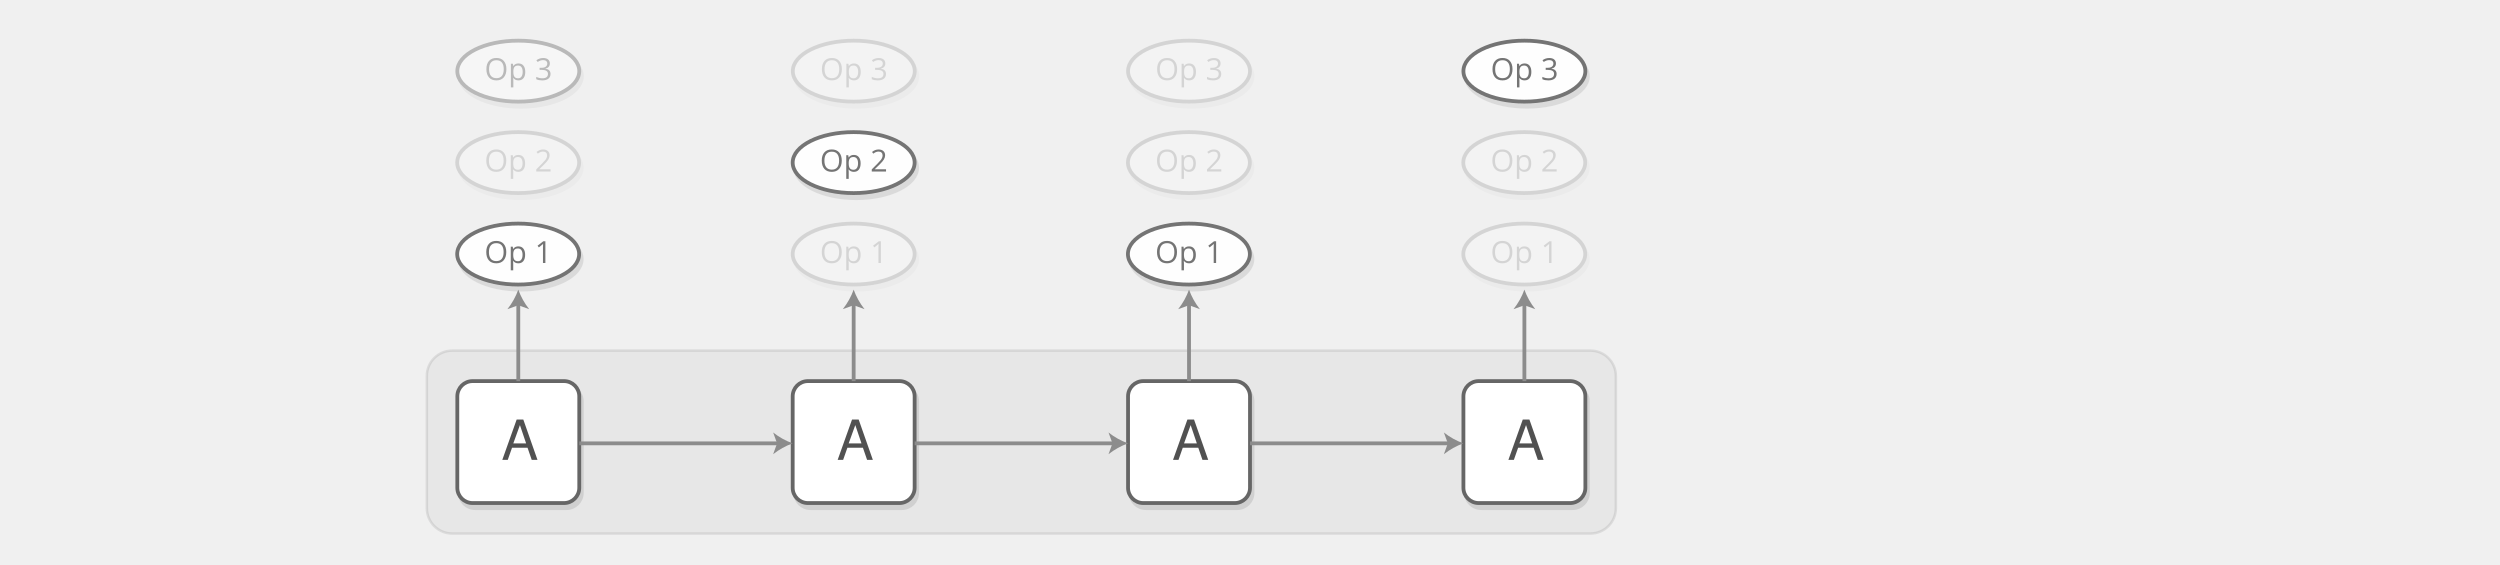
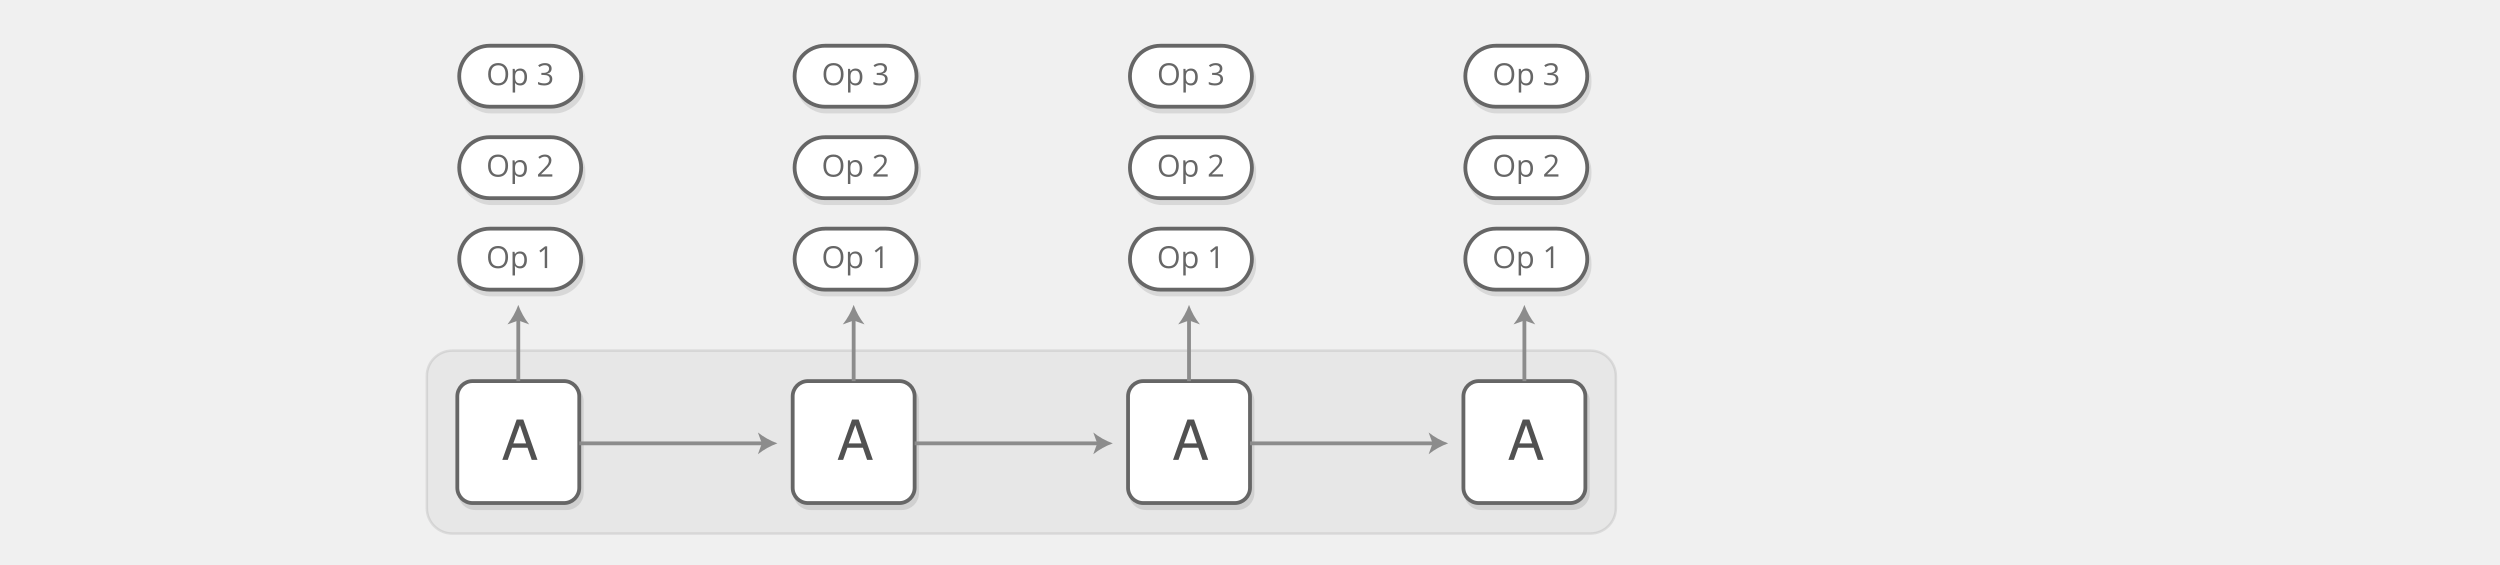
<svg xmlns="http://www.w3.org/2000/svg" xmlns:xlink="http://www.w3.org/1999/xlink" id="background" width="984" height="222" viewBox="0 0 984 222">
  <defs>
    <symbol id="rnn-bg" data-name="rnn-bg" viewBox="0 0 49.5 49.5">
      <rect x="0.75" y="0.75" width="48" height="48" rx="6" ry="6" fill="#fff" stroke="#666" stroke-width="1.5" />
    </symbol>
    <symbol id="rnn-a" data-name="rnn-a" viewBox="0 0 49.5 49.5">
      <use id="rnn-bg-3" data-name="rnn-bg" width="49.5" height="49.5" xlink:href="#rnn-bg" />
      <text transform="translate(18.08 31.75)" font-size="21.77" fill="#515151" font-family="Helvetica" letter-spacing="-1">A</text>
+     </symbol>
+     <symbol id="op-1" data-name="op-1" viewBox="0 0 50.5 27.5">
+       <g>
+         <g opacity="0.1">
+           <rect x="1.75" y="2.75" width="48" height="24" rx="12" ry="12" />
+           <rect x="1.75" y="2.75" width="48" height="24" rx="12" ry="12" fill="none" stroke="#000" stroke-miterlimit="10" stroke-width="1.5" />
+         </g>
+         <g>
+           <rect x="0.75" y="0.75" width="48" height="24" rx="12" ry="12" fill="#fff" />
+           <rect x="0.75" y="0.75" width="48" height="24" rx="12" ry="12" fill="none" stroke="#666" stroke-miterlimit="10" stroke-width="1.5" />
+         </g>
+       </g>
+       <text transform="translate(11.36 16.27)" font-size="12" fill="#666" font-family="Open Sans">Op 1</text>
+     </symbol>
+     <symbol id="op-2" data-name="op-2" viewBox="0 0 50.5 27.5">
+       <g>
+         <g opacity="0.1">
+           <rect x="1.75" y="2.75" width="48" height="24" rx="12" ry="12" />
+           <rect x="1.75" y="2.75" width="48" height="24" rx="12" ry="12" fill="none" stroke="#000" stroke-miterlimit="10" stroke-width="1.5" />
+         </g>
+         <g>
+           <rect x="0.75" y="0.75" width="48" height="24" rx="12" ry="12" fill="#fff" />
+           <rect x="0.75" y="0.75" width="48" height="24" rx="12" ry="12" fill="none" stroke="#666" stroke-miterlimit="10" stroke-width="1.5" />
+         </g>
+       </g>
+       <text transform="translate(11.36 16.27)" font-size="12" fill="#666" font-family="Open Sans">Op 2</text>
+     </symbol>
+     <symbol id="op-3" data-name="op-3" viewBox="0 0 50.5 27.5">
+       <g>
+         <g opacity="0.1">
+           <rect x="1.75" y="2.75" width="48" height="24" rx="12" ry="12" />
+           <rect x="1.75" y="2.75" width="48" height="24" rx="12" ry="12" fill="none" stroke="#000" stroke-miterlimit="10" stroke-width="1.5" />
+         </g>
+         <g>
+           <rect x="0.75" y="0.75" width="48" height="24" rx="12" ry="12" fill="#fff" />
+           <rect x="0.75" y="0.75" width="48" height="24" rx="12" ry="12" fill="none" stroke="#666" stroke-miterlimit="10" stroke-width="1.5" />
+         </g>
+       </g>
+       <text transform="translate(11.41 16.27)" font-size="12" fill="#666" font-family="Open Sans">Op 3</text>
    </symbol>
  </defs>
  <g id="_Group_" data-name="&lt;Group&gt;">
    <rect x="168" y="138" width="468" height="72" rx="10" ry="10" opacity="0.04" />
    <g opacity="0.1">
      <rect x="168" y="138" width="468" height="72" rx="10" ry="10" fill="none" stroke="#231f20" />
    </g>
  </g>
  <g>
    <g opacity="0.1">
      <rect x="181" y="152" width="48" height="48" rx="6" ry="6" stroke="#000" stroke-width="1.5" />
      <path d="M204.55,167.38h2.39L212.61,183h-2.32l-1.63-4.68h-6.13L200.84,183h-2.17Zm3.51,9.22-2.4-6.9-2.5,6.9h4.9Z" />
    </g>
    <use width="49.5" height="49.5" transform="translate(179.25 149.25)" xlink:href="#rnn-a" />
  </g>
  <g>
    <g opacity="0.1">
      <rect x="313" y="152" width="48" height="48" rx="6" ry="6" stroke="#000" stroke-width="1.5" />
      <path d="M336.55,167.38h2.39L344.61,183h-2.32l-1.63-4.68h-6.13L332.84,183h-2.17Zm3.51,9.22-2.4-6.9-2.5,6.9h4.9Z" />
    </g>
    <use width="49.5" height="49.5" transform="translate(311.25 149.25)" xlink:href="#rnn-a" />
  </g>
  <g>
    <g opacity="0.1">
      <rect x="445" y="152" width="48" height="48" rx="6" ry="6" stroke="#000" stroke-width="1.5" />
      <path d="M468.55,167.38h2.39L476.61,183h-2.32l-1.63-4.68h-6.13L464.84,183h-2.17Zm3.51,9.22-2.4-6.9-2.5,6.9h4.9Z" />
    </g>
    <use width="49.5" height="49.5" transform="translate(443.25 149.25)" xlink:href="#rnn-a" />
  </g>
  <g id="_Group_2" data-name="&lt;Group&gt;">
    <g opacity="0.1">
      <rect x="577" y="152" width="48" height="48" rx="6" ry="6" stroke="#000" stroke-width="1.5" />
      <path d="M600.55,167.38h2.39L608.61,183h-2.32l-1.63-4.68h-6.13L596.84,183h-2.17Zm3.51,9.22-2.41-6.9-2.5,6.9h4.9Z" />
    </g>
    <use width="49.5" height="49.5" transform="translate(575.25 149.25)" xlink:href="#rnn-a" />
  </g>
-   <g opacity="0.9">
-     <g opacity="0.1">
-       <ellipse cx="204.95" cy="102" rx="24" ry="12" stroke="#000" stroke-miterlimit="10" stroke-width="1.5" />
-       <text transform="translate(191.66 105.52)" font-size="12" font-family="Open Sans">Op 1</text>
+   <use width="50.5" height="27.5" transform="translate(180 89.25)" xlink:href="#op-1" />
+   <use width="50.5" height="27.5" transform="translate(180 53.25)" xlink:href="#op-2" />
+   <use width="50.5" height="27.5" transform="translate(180 17.25)" xlink:href="#op-3" />
+   <use width="50.5" height="27.5" transform="translate(312 89.25)" xlink:href="#op-1" />
+   <use width="50.5" height="27.5" transform="translate(312 53.25)" xlink:href="#op-2" />
+   <use width="50.5" height="27.5" transform="translate(312 17.25)" xlink:href="#op-3" />
+   <use width="50.5" height="27.5" transform="translate(444 89.25)" xlink:href="#op-1" />
+   <use width="50.5" height="27.5" transform="translate(444 53.25)" xlink:href="#op-2" />
+   <use width="50.5" height="27.5" transform="translate(444 17.25)" xlink:href="#op-3" />
+   <use width="50.5" height="27.5" transform="translate(576 89.25)" xlink:href="#op-1" />
+   <use width="50.5" height="27.5" transform="translate(576 53.25)" xlink:href="#op-2" />
+   <use width="50.5" height="27.5" transform="translate(576 17.25)" xlink:href="#op-3" />
+   <g>
+     <g>
+       <line x1="204" y1="150" x2="204" y2="125.43" fill="none" stroke="#8c8c8c" stroke-miterlimit="10" stroke-width="1.5" />
+       <path d="M204,120a27.2,27.2,0,0,0,4.28,7.69L204,126.14l-4.28,1.55A27.17,27.17,0,0,0,204,120Z" fill="#8c8c8c" />
    </g>
    <g>
-       <ellipse cx="203.95" cy="100" rx="24" ry="12" fill="#fff" stroke="#666" stroke-miterlimit="10" stroke-width="1.5" />
-       <text transform="translate(190.66 103.52)" font-size="12" fill="#666" font-family="Open Sans">Op 1</text>
+       <line x1="336" y1="150" x2="336" y2="125.43" fill="none" stroke="#8c8c8c" stroke-miterlimit="10" stroke-width="1.5" />
+       <path d="M336,120a27.2,27.2,0,0,0,4.28,7.69L336,126.14l-4.28,1.55A27.17,27.17,0,0,0,336,120Z" fill="#8c8c8c" />
+     </g>
+     <g>
+       <line x1="468" y1="150" x2="468" y2="125.43" fill="none" stroke="#8c8c8c" stroke-miterlimit="10" stroke-width="1.5" />
+       <path d="M468,120a27.2,27.2,0,0,0,4.28,7.69L468,126.14l-4.28,1.55A27.17,27.17,0,0,0,468,120Z" fill="#8c8c8c" />
+     </g>
+     <g>
+       <line x1="600" y1="150" x2="600" y2="125.43" fill="none" stroke="#8c8c8c" stroke-miterlimit="10" stroke-width="1.5" />
+       <path d="M600,120a27.2,27.2,0,0,0,4.28,7.69L600,126.14l-4.28,1.55A27.17,27.17,0,0,0,600,120Z" fill="#8c8c8c" />
+     </g>
+     <g>
+       <line x1="228" y1="174.5" x2="300.57" y2="174.5" fill="none" stroke="#8c8c8c" stroke-miterlimit="10" stroke-width="1.5" />
+       <path d="M306,174.5a27.2,27.2,0,0,0-7.69,4.28l1.55-4.28-1.55-4.28A27.18,27.18,0,0,0,306,174.5Z" fill="#8c8c8c" />
+     </g>
+     <g>
+       <line x1="360" y1="174.5" x2="432.57" y2="174.5" fill="none" stroke="#8c8c8c" stroke-miterlimit="10" stroke-width="1.5" />
+       <path d="M438,174.5a27.2,27.2,0,0,0-7.69,4.28l1.55-4.28-1.55-4.28A27.18,27.18,0,0,0,438,174.5Z" fill="#8c8c8c" />
+     </g>
+     <g>
+       <line x1="492" y1="174.5" x2="564.57" y2="174.5" fill="none" stroke="#8c8c8c" stroke-miterlimit="10" stroke-width="1.5" />
+       <path d="M570,174.5a27.2,27.2,0,0,0-7.69,4.28l1.55-4.28-1.55-4.28A27.18,27.18,0,0,0,570,174.5Z" fill="#8c8c8c" />
    </g>
  </g>
-   <g opacity="0.2">
-     <g opacity="0.1">
-       <ellipse cx="204.95" cy="66" rx="24" ry="12" stroke="#000" stroke-miterlimit="10" stroke-width="1.5" />
-       <text transform="translate(191.66 69.52)" font-size="12" font-family="Open Sans">Op 2</text>
-     </g>
-     <g>
-       <ellipse cx="203.95" cy="64" rx="24" ry="12" fill="#fff" stroke="#666" stroke-miterlimit="10" stroke-width="1.5" />
-       <text transform="translate(190.66 67.52)" font-size="12" fill="#666" font-family="Open Sans">Op 2</text>
-     </g>
-   </g>
-   <g opacity="0.4">
-     <g opacity="0.1">
-       <ellipse cx="205" cy="30" rx="24" ry="12" stroke="#000" stroke-miterlimit="10" stroke-width="1.5" />
-       <text transform="translate(191.71 33.52)" font-size="12" font-family="Open Sans">Op 3</text>
-     </g>
-     <g>
-       <ellipse cx="204" cy="28" rx="24" ry="12" fill="#fff" stroke="#666" stroke-miterlimit="10" stroke-width="1.5" />
-       <text transform="translate(190.71 31.52)" font-size="12" fill="#666" font-family="Open Sans">Op 3</text>
-     </g>
-   </g>
-   <g opacity="0.2">
-     <g opacity="0.1">
-       <ellipse cx="337" cy="102" rx="24" ry="12" stroke="#000" stroke-miterlimit="10" stroke-width="1.5" />
-       <text transform="translate(323.71 105.52)" font-size="12" font-family="Open Sans">Op 1</text>
-     </g>
-     <g>
-       <ellipse cx="336" cy="100" rx="24" ry="12" fill="#fff" stroke="#666" stroke-miterlimit="10" stroke-width="1.5" />
-       <text transform="translate(322.71 103.52)" font-size="12" fill="#666" font-family="Open Sans">Op 1</text>
-     </g>
-   </g>
-   <g opacity="0.9">
-     <g opacity="0.1">
-       <ellipse cx="337" cy="66" rx="24" ry="12" stroke="#000" stroke-miterlimit="10" stroke-width="1.5" />
-       <text transform="translate(323.71 69.52)" font-size="12" font-family="Open Sans">Op 2</text>
-     </g>
-     <g>
-       <ellipse cx="336" cy="64" rx="24" ry="12" fill="#fff" stroke="#666" stroke-miterlimit="10" stroke-width="1.5" />
-       <text transform="translate(322.71 67.52)" font-size="12" fill="#666" font-family="Open Sans">Op 2</text>
-     </g>
-   </g>
-   <g opacity="0.2">
-     <g opacity="0.1">
-       <ellipse cx="337.05" cy="30" rx="24" ry="12" stroke="#000" stroke-miterlimit="10" stroke-width="1.5" />
-       <text transform="translate(323.76 33.52)" font-size="12" font-family="Open Sans">Op 3</text>
-     </g>
-     <g>
-       <ellipse cx="336.05" cy="28" rx="24" ry="12" fill="#fff" stroke="#666" stroke-miterlimit="10" stroke-width="1.5" />
-       <text transform="translate(322.76 31.52)" font-size="12" fill="#666" font-family="Open Sans">Op 3</text>
-     </g>
-   </g>
-   <g opacity="0.9">
-     <g opacity="0.1">
-       <ellipse cx="468.95" cy="102" rx="24" ry="12" stroke="#000" stroke-miterlimit="10" stroke-width="1.5" />
-       <text transform="translate(455.66 105.52)" font-size="12" font-family="Open Sans">Op 1</text>
-     </g>
-     <g>
-       <ellipse cx="467.95" cy="100" rx="24" ry="12" fill="#fff" stroke="#666" stroke-miterlimit="10" stroke-width="1.5" />
-       <text transform="translate(454.66 103.52)" font-size="12" fill="#666" font-family="Open Sans">Op 1</text>
-     </g>
-   </g>
-   <g opacity="0.2">
-     <g opacity="0.1">
-       <ellipse cx="468.95" cy="66" rx="24" ry="12" stroke="#000" stroke-miterlimit="10" stroke-width="1.5" />
-       <text transform="translate(455.66 69.52)" font-size="12" font-family="Open Sans">Op 2</text>
-     </g>
-     <g>
-       <ellipse cx="467.95" cy="64" rx="24" ry="12" fill="#fff" stroke="#666" stroke-miterlimit="10" stroke-width="1.5" />
-       <text transform="translate(454.66 67.52)" font-size="12" fill="#666" font-family="Open Sans">Op 2</text>
-     </g>
-   </g>
-   <g opacity="0.2">
-     <g opacity="0.1">
-       <ellipse cx="469" cy="30" rx="24" ry="12" stroke="#000" stroke-miterlimit="10" stroke-width="1.5" />
-       <text transform="translate(455.71 33.52)" font-size="12" font-family="Open Sans">Op 3</text>
-     </g>
-     <g>
-       <ellipse cx="468" cy="28" rx="24" ry="12" fill="#fff" stroke="#666" stroke-miterlimit="10" stroke-width="1.5" />
-       <text transform="translate(454.71 31.52)" font-size="12" fill="#666" font-family="Open Sans">Op 3</text>
-     </g>
-   </g>
-   <g opacity="0.2">
-     <g opacity="0.1">
-       <ellipse cx="600.95" cy="102" rx="24" ry="12" stroke="#000" stroke-miterlimit="10" stroke-width="1.5" />
-       <text transform="translate(587.66 105.52)" font-size="12" font-family="Open Sans">Op 1</text>
-     </g>
-     <g>
-       <ellipse cx="599.95" cy="100" rx="24" ry="12" fill="#fff" stroke="#666" stroke-miterlimit="10" stroke-width="1.5" />
-       <text transform="translate(586.66 103.52)" font-size="12" fill="#666" font-family="Open Sans">Op 1</text>
-     </g>
-   </g>
-   <g opacity="0.2">
-     <g opacity="0.1">
-       <ellipse cx="600.95" cy="66" rx="24" ry="12" stroke="#000" stroke-miterlimit="10" stroke-width="1.5" />
-       <text transform="translate(587.66 69.52)" font-size="12" font-family="Open Sans">Op 2</text>
-     </g>
-     <g>
-       <ellipse cx="599.95" cy="64" rx="24" ry="12" fill="#fff" stroke="#666" stroke-miterlimit="10" stroke-width="1.5" />
-       <text transform="translate(586.66 67.52)" font-size="12" fill="#666" font-family="Open Sans">Op 2</text>
-     </g>
-   </g>
-   <g opacity="0.9">
-     <g opacity="0.1">
-       <ellipse cx="601" cy="30" rx="24" ry="12" stroke="#000" stroke-miterlimit="10" stroke-width="1.5" />
-       <text transform="translate(587.71 33.52)" font-size="12" font-family="Open Sans">Op 3</text>
-     </g>
-     <g>
-       <ellipse cx="600" cy="28" rx="24" ry="12" fill="#fff" stroke="#666" stroke-miterlimit="10" stroke-width="1.5" />
-       <text transform="translate(586.71 31.52)" font-size="12" fill="#666" font-family="Open Sans">Op 3</text>
-     </g>
-   </g>
-   <g>
-     <line x1="204" y1="150" x2="204" y2="119.43" fill="none" stroke="#8c8c8c" stroke-miterlimit="10" stroke-width="1.5" />
-     <path d="M204,114a27.2,27.2,0,0,0,4.28,7.69L204,120.14l-4.28,1.55A27.17,27.17,0,0,0,204,114Z" fill="#8c8c8c" />
-   </g>
-   <g>
-     <line x1="336" y1="150" x2="336" y2="119.43" fill="none" stroke="#8c8c8c" stroke-miterlimit="10" stroke-width="1.5" />
-     <path d="M336,114a27.2,27.2,0,0,0,4.28,7.69L336,120.14l-4.28,1.55A27.17,27.17,0,0,0,336,114Z" fill="#8c8c8c" />
-   </g>
-   <g>
-     <line x1="468" y1="150" x2="468" y2="119.43" fill="none" stroke="#8c8c8c" stroke-miterlimit="10" stroke-width="1.5" />
-     <path d="M468,114a27.2,27.2,0,0,0,4.28,7.69L468,120.14l-4.28,1.55A27.17,27.17,0,0,0,468,114Z" fill="#8c8c8c" />
-   </g>
-   <g>
-     <line x1="600" y1="150" x2="600" y2="119.43" fill="none" stroke="#8c8c8c" stroke-miterlimit="10" stroke-width="1.5" />
-     <path d="M600,114a27.2,27.2,0,0,0,4.28,7.69L600,120.14l-4.28,1.55A27.17,27.17,0,0,0,600,114Z" fill="#8c8c8c" />
-   </g>
-   <g>
-     <line x1="228" y1="174.5" x2="306.57" y2="174.5" fill="none" stroke="#8c8c8c" stroke-miterlimit="10" stroke-width="1.5" />
-     <path d="M312,174.5a27.2,27.2,0,0,0-7.69,4.28l1.55-4.28-1.55-4.28A27.18,27.18,0,0,0,312,174.5Z" fill="#8c8c8c" />
-   </g>
-   <g>
-     <line x1="360" y1="174.5" x2="438.57" y2="174.5" fill="none" stroke="#8c8c8c" stroke-miterlimit="10" stroke-width="1.5" />
-     <path d="M444,174.5a27.2,27.2,0,0,0-7.69,4.28l1.55-4.28-1.55-4.28A27.18,27.18,0,0,0,444,174.5Z" fill="#8c8c8c" />
-   </g>
-   <g>
-     <line x1="492" y1="174.5" x2="570.57" y2="174.5" fill="none" stroke="#8c8c8c" stroke-miterlimit="10" stroke-width="1.5" />
-     <path d="M576,174.5a27.2,27.2,0,0,0-7.69,4.28l1.55-4.28-1.55-4.28A27.18,27.18,0,0,0,576,174.5Z" fill="#8c8c8c" />
-   </g>
</svg>
